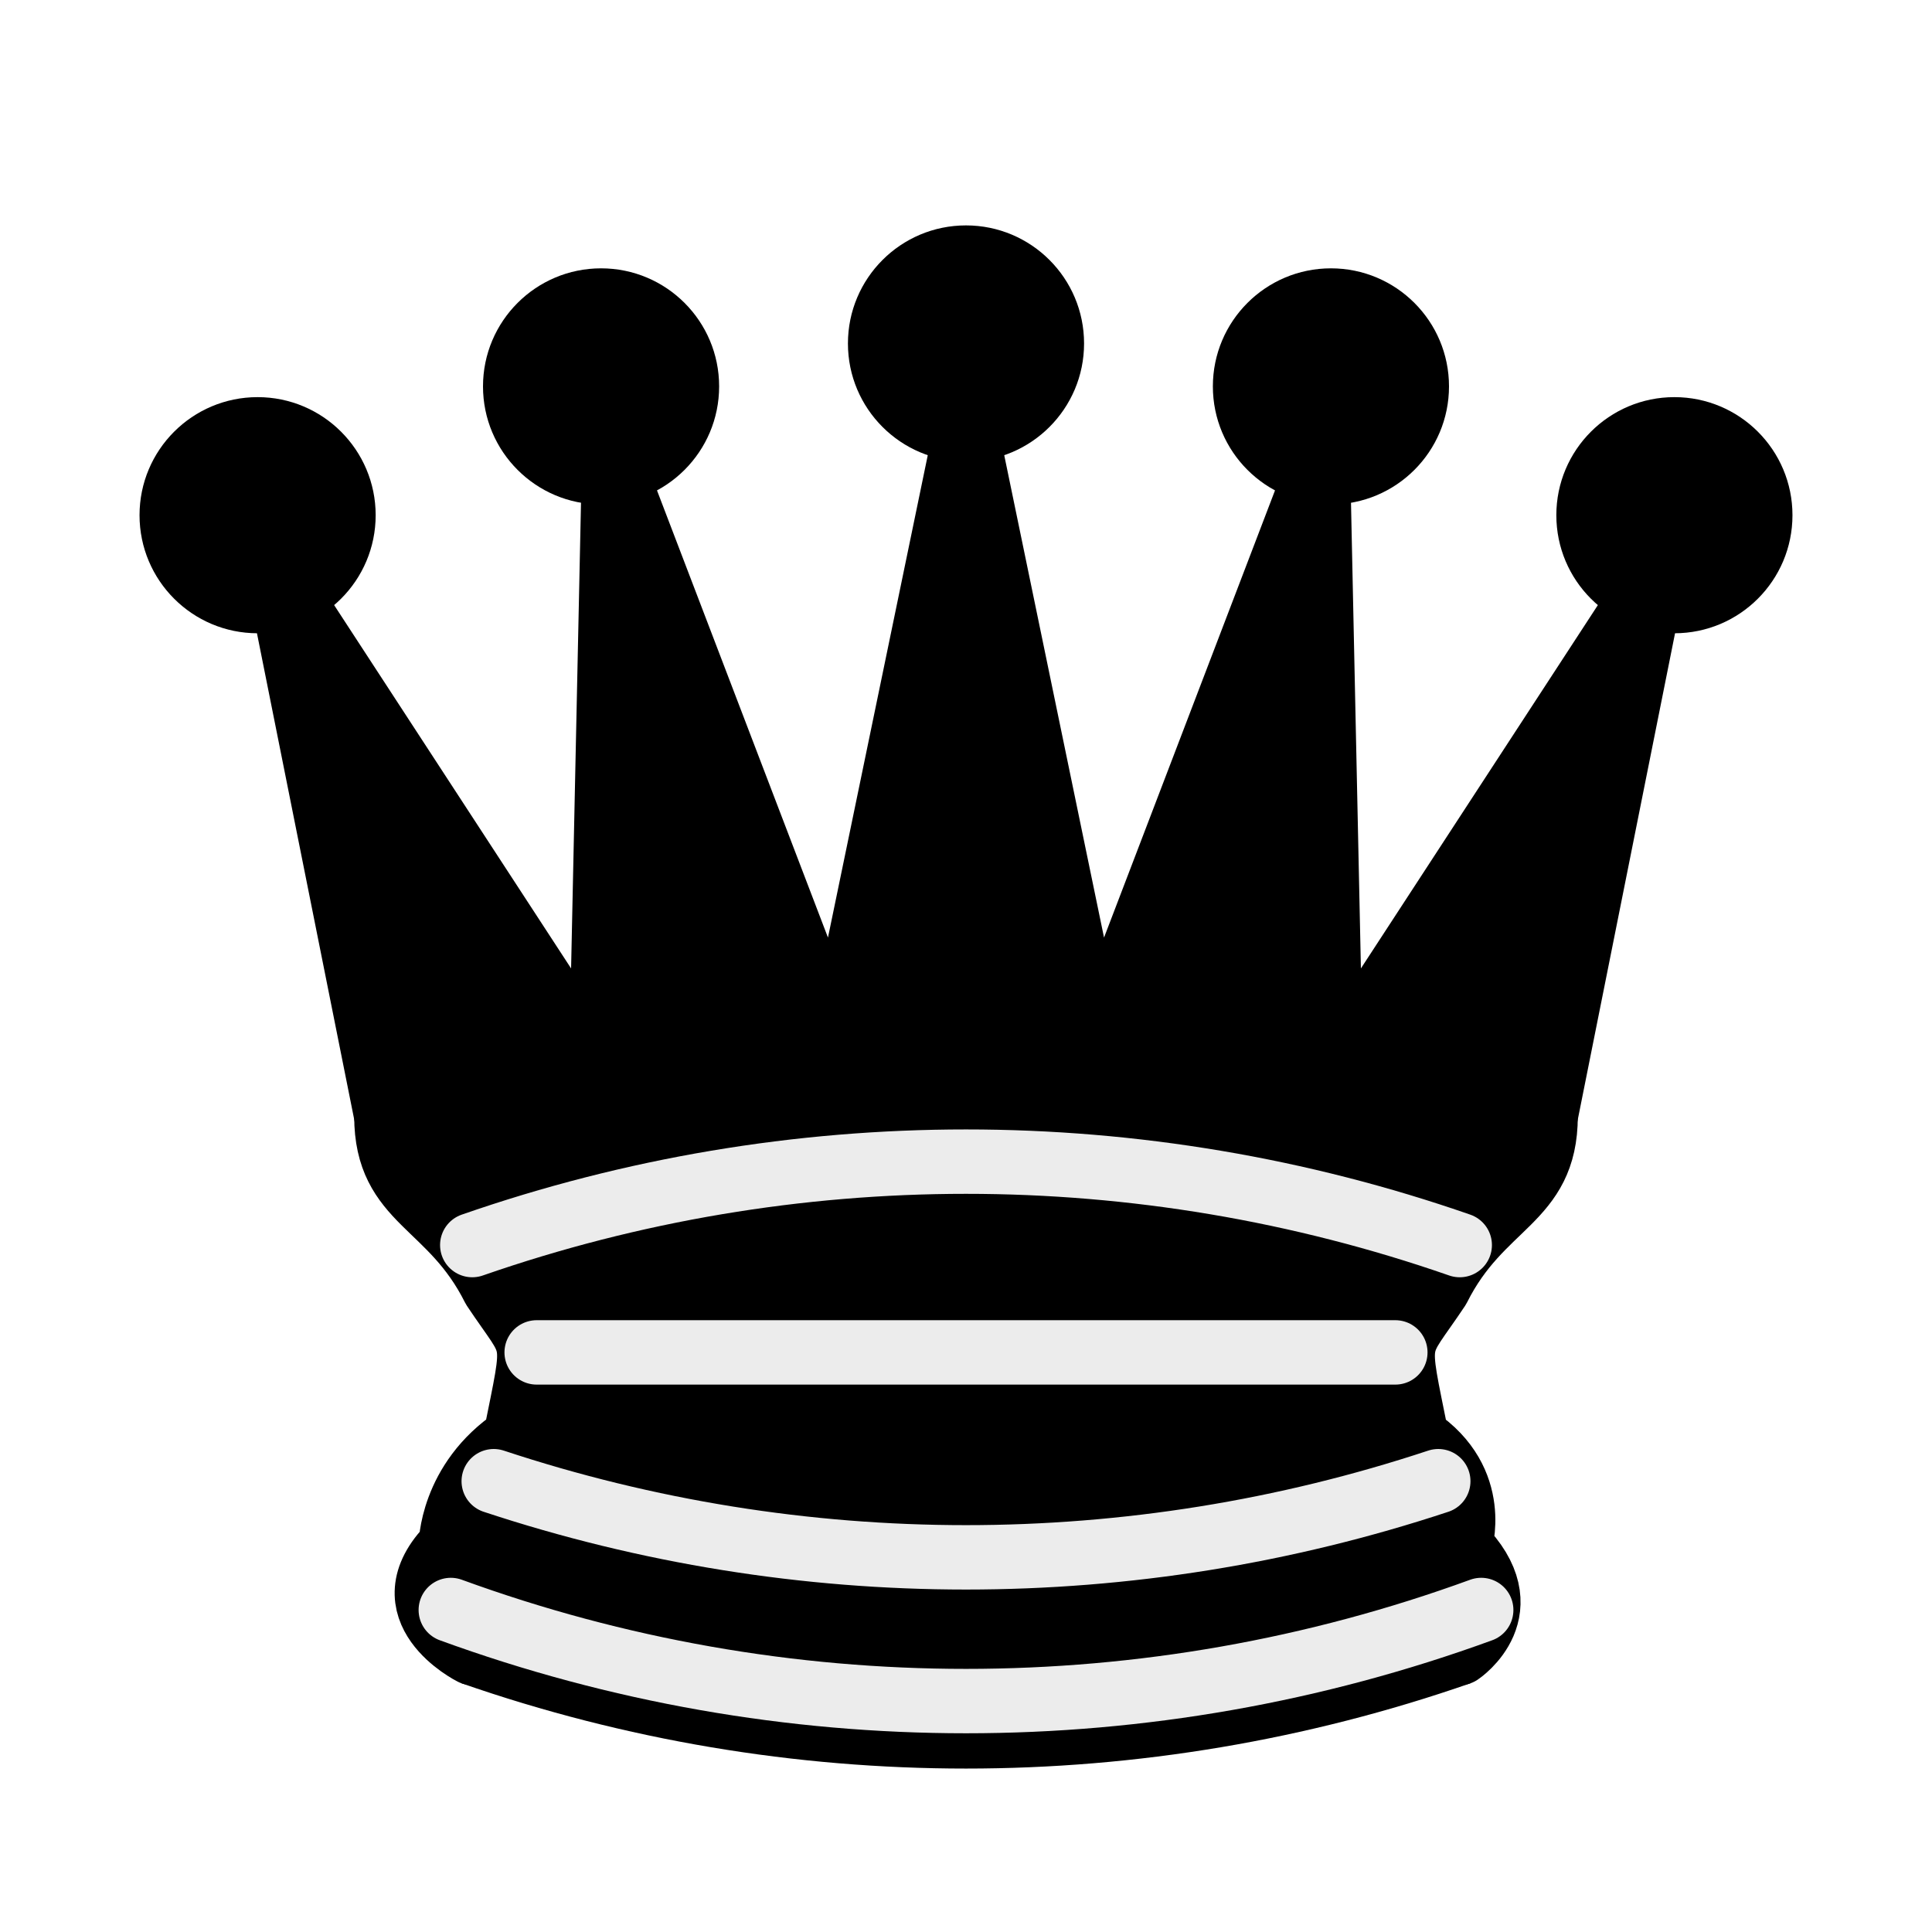
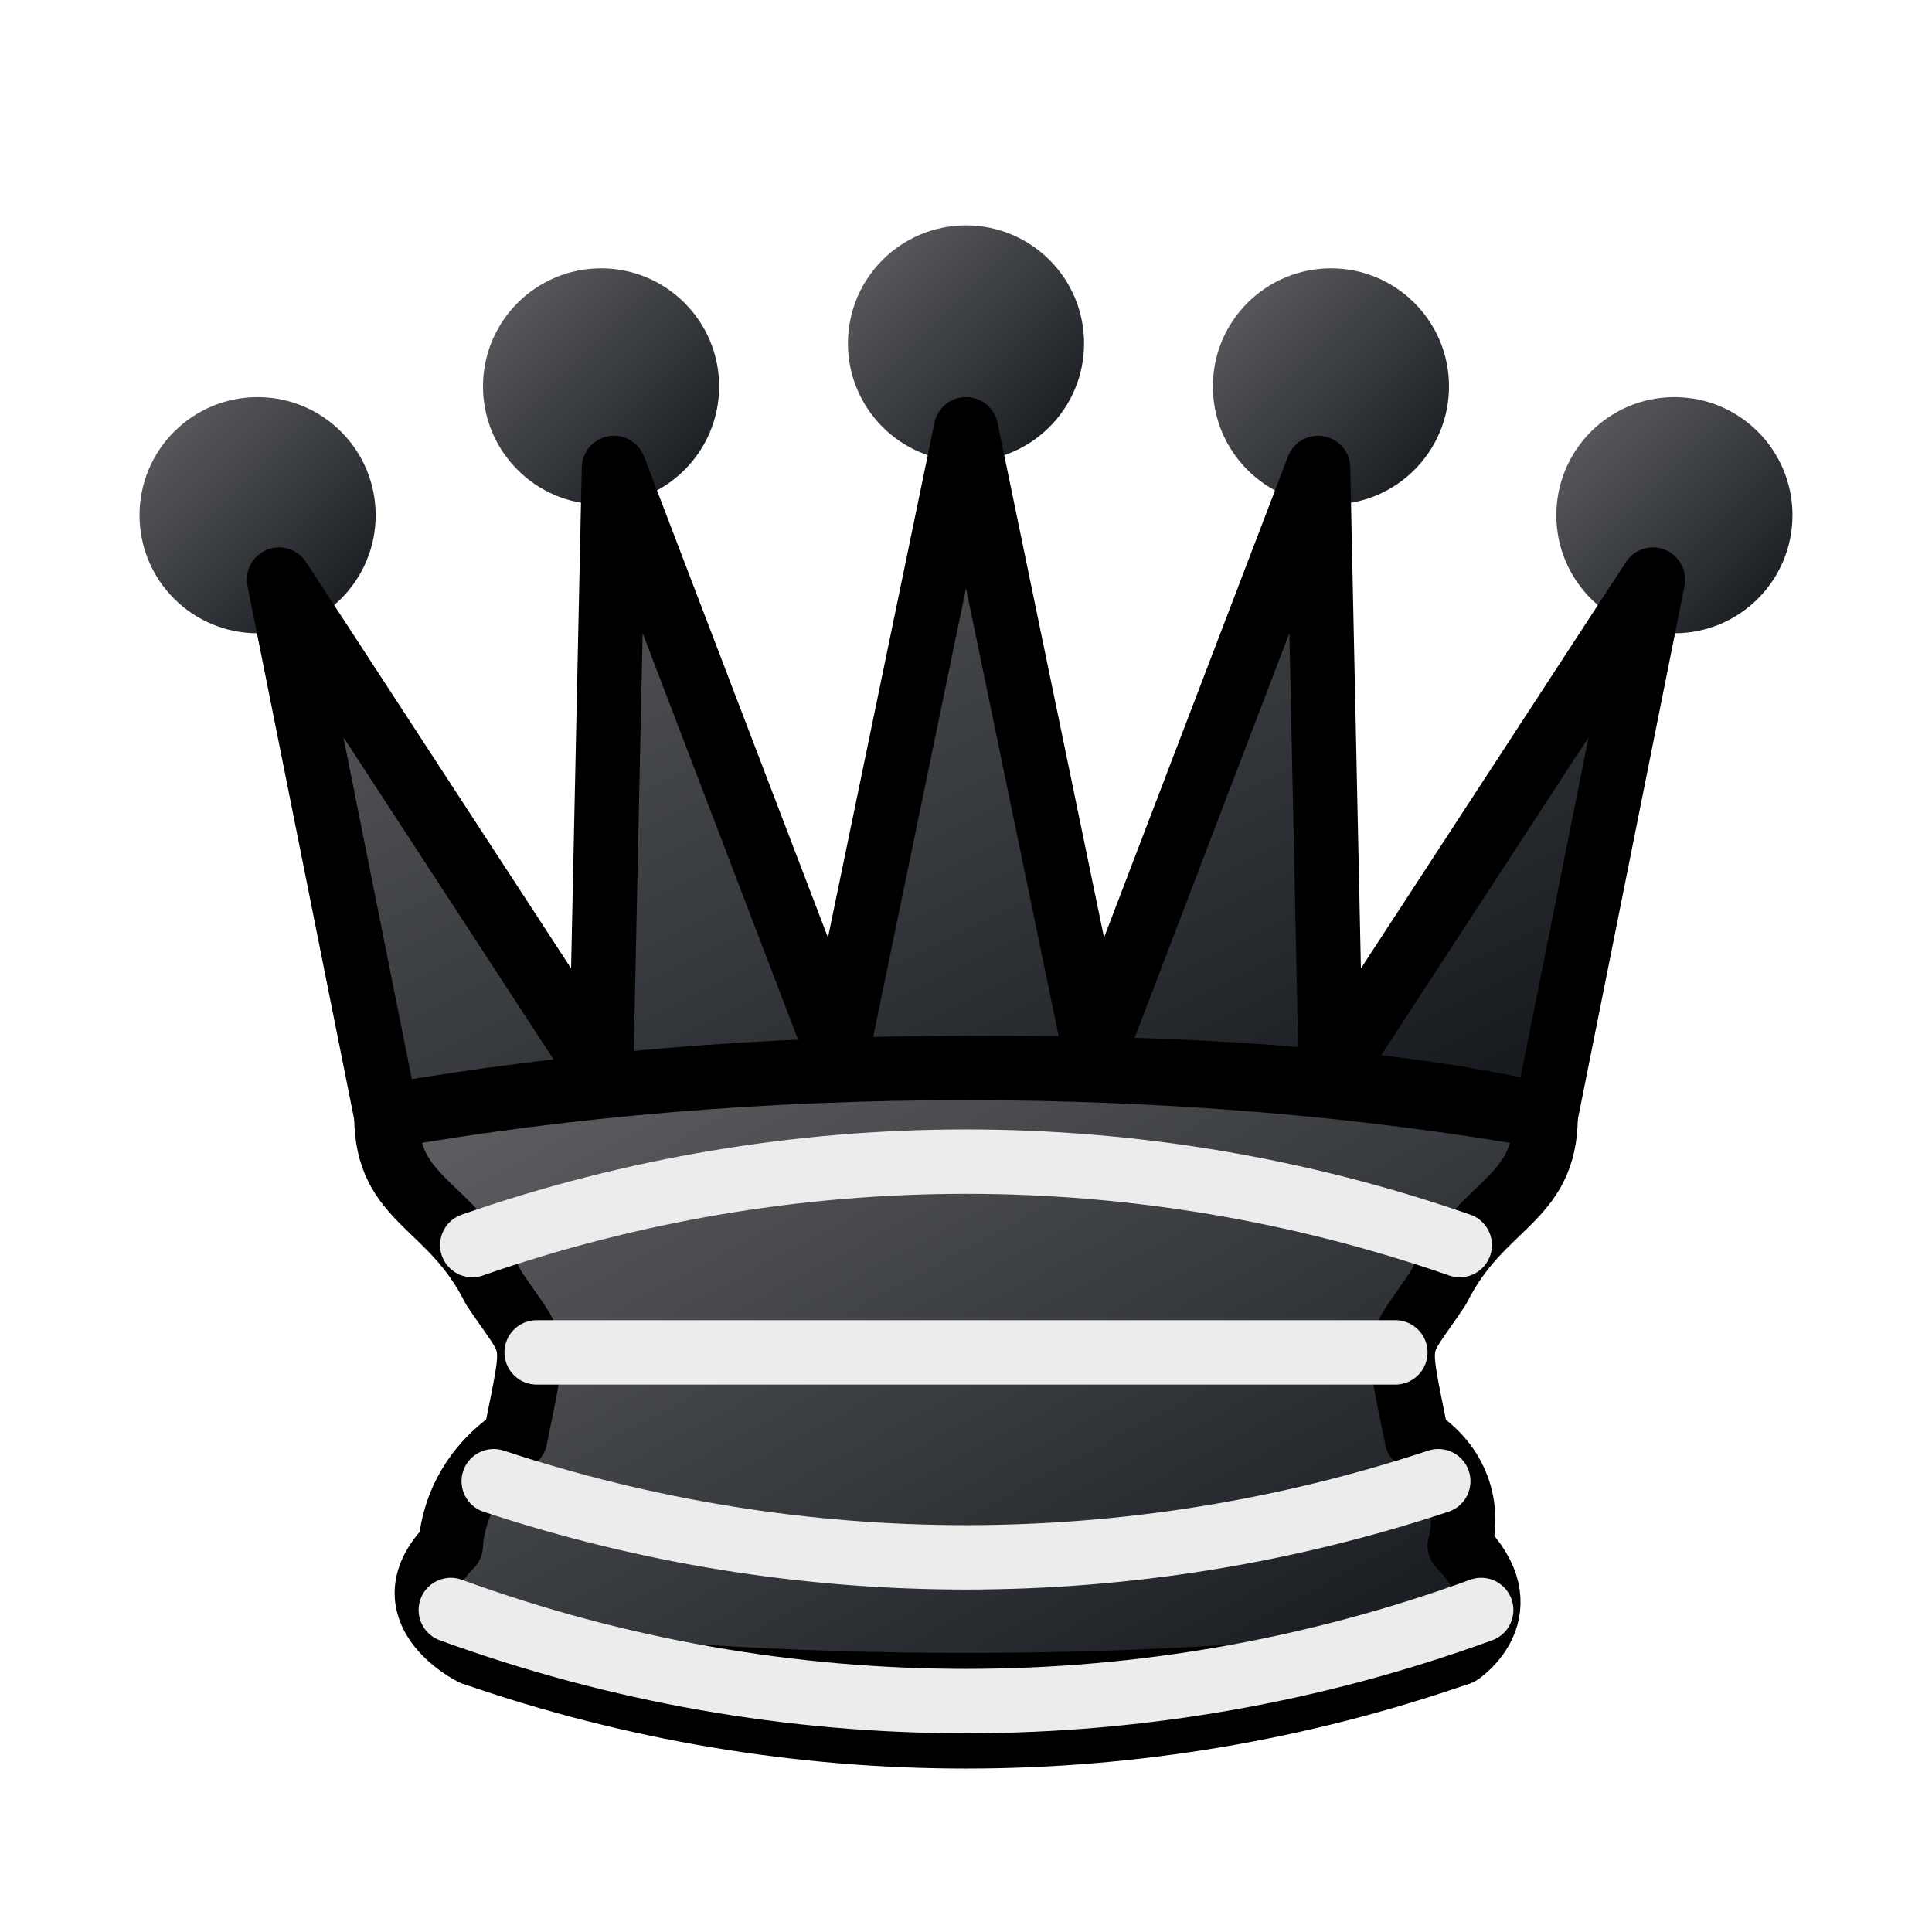
<svg xmlns="http://www.w3.org/2000/svg" style="color-scheme:light only" width="45" height="45" viewBox="0 0 45 45">
  <defs>
    <linearGradient id="piecefill" x1="0" y1="0" x2="1" y2="1">
      <stop stop-color="#626366" />
      <stop offset="1" stop-color="#101419" />
    </linearGradient>
  </defs>
-   <g fill-rule="evenodd" stroke="#000" stroke-linecap="round" stroke-linejoin="round" stroke-width="1.5">
+   <g fill="url(#piecefill)" fill-rule="evenodd" stroke="#000" stroke-linecap="round" stroke-linejoin="round" stroke-width="1.5">
    <g stroke="none">
      <circle cx="6" cy="12" r="2.75" />
      <circle cx="14" cy="9" r="2.75" />
      <circle cx="22.5" cy="8" r="2.75" />
      <circle cx="31" cy="9" r="2.75" />
      <circle cx="39" cy="12" r="2.75" />
    </g>
    <path stroke-linecap="butt" d="M9 26c8.5-1.5 21-1.5 27 0l2.5-12.5L31 25l-.3-14.1-5.2 13.6-3-14.5-3 14.5-5.2-13.6L14 25 6.5 13.5z" />
    <path stroke-linecap="butt" d="M9 26c0 2 1.5 2 2.5 4 1 1.5 1 1 .5 3.5-1.5 1-1.5 2.5-1.5 2.5-1.5 1.5.5 2.5.5 2.5 6.5 1 16.5 1 23 0 0 0 1.5-1 0-2.5 0 0 .5-1.5-1-2.5-.5-2.5-.5-2 .5-3.5 1-2 2.5-2 2.5-4-8.5-1.5-18.5-1.5-27 0z" />
    <path fill="none" stroke-linecap="butt" d="M11 38.5a35 35 1 0 0 23 0" />
    <path fill="none" stroke="#ececec" d="M11 29a35 35 1 0 1 23 0m-21.5 2.5h20m-21 3a35 35 1 0 0 22 0m-23 3a35 35 1 0 0 24 0" />
  </g>
</svg>
